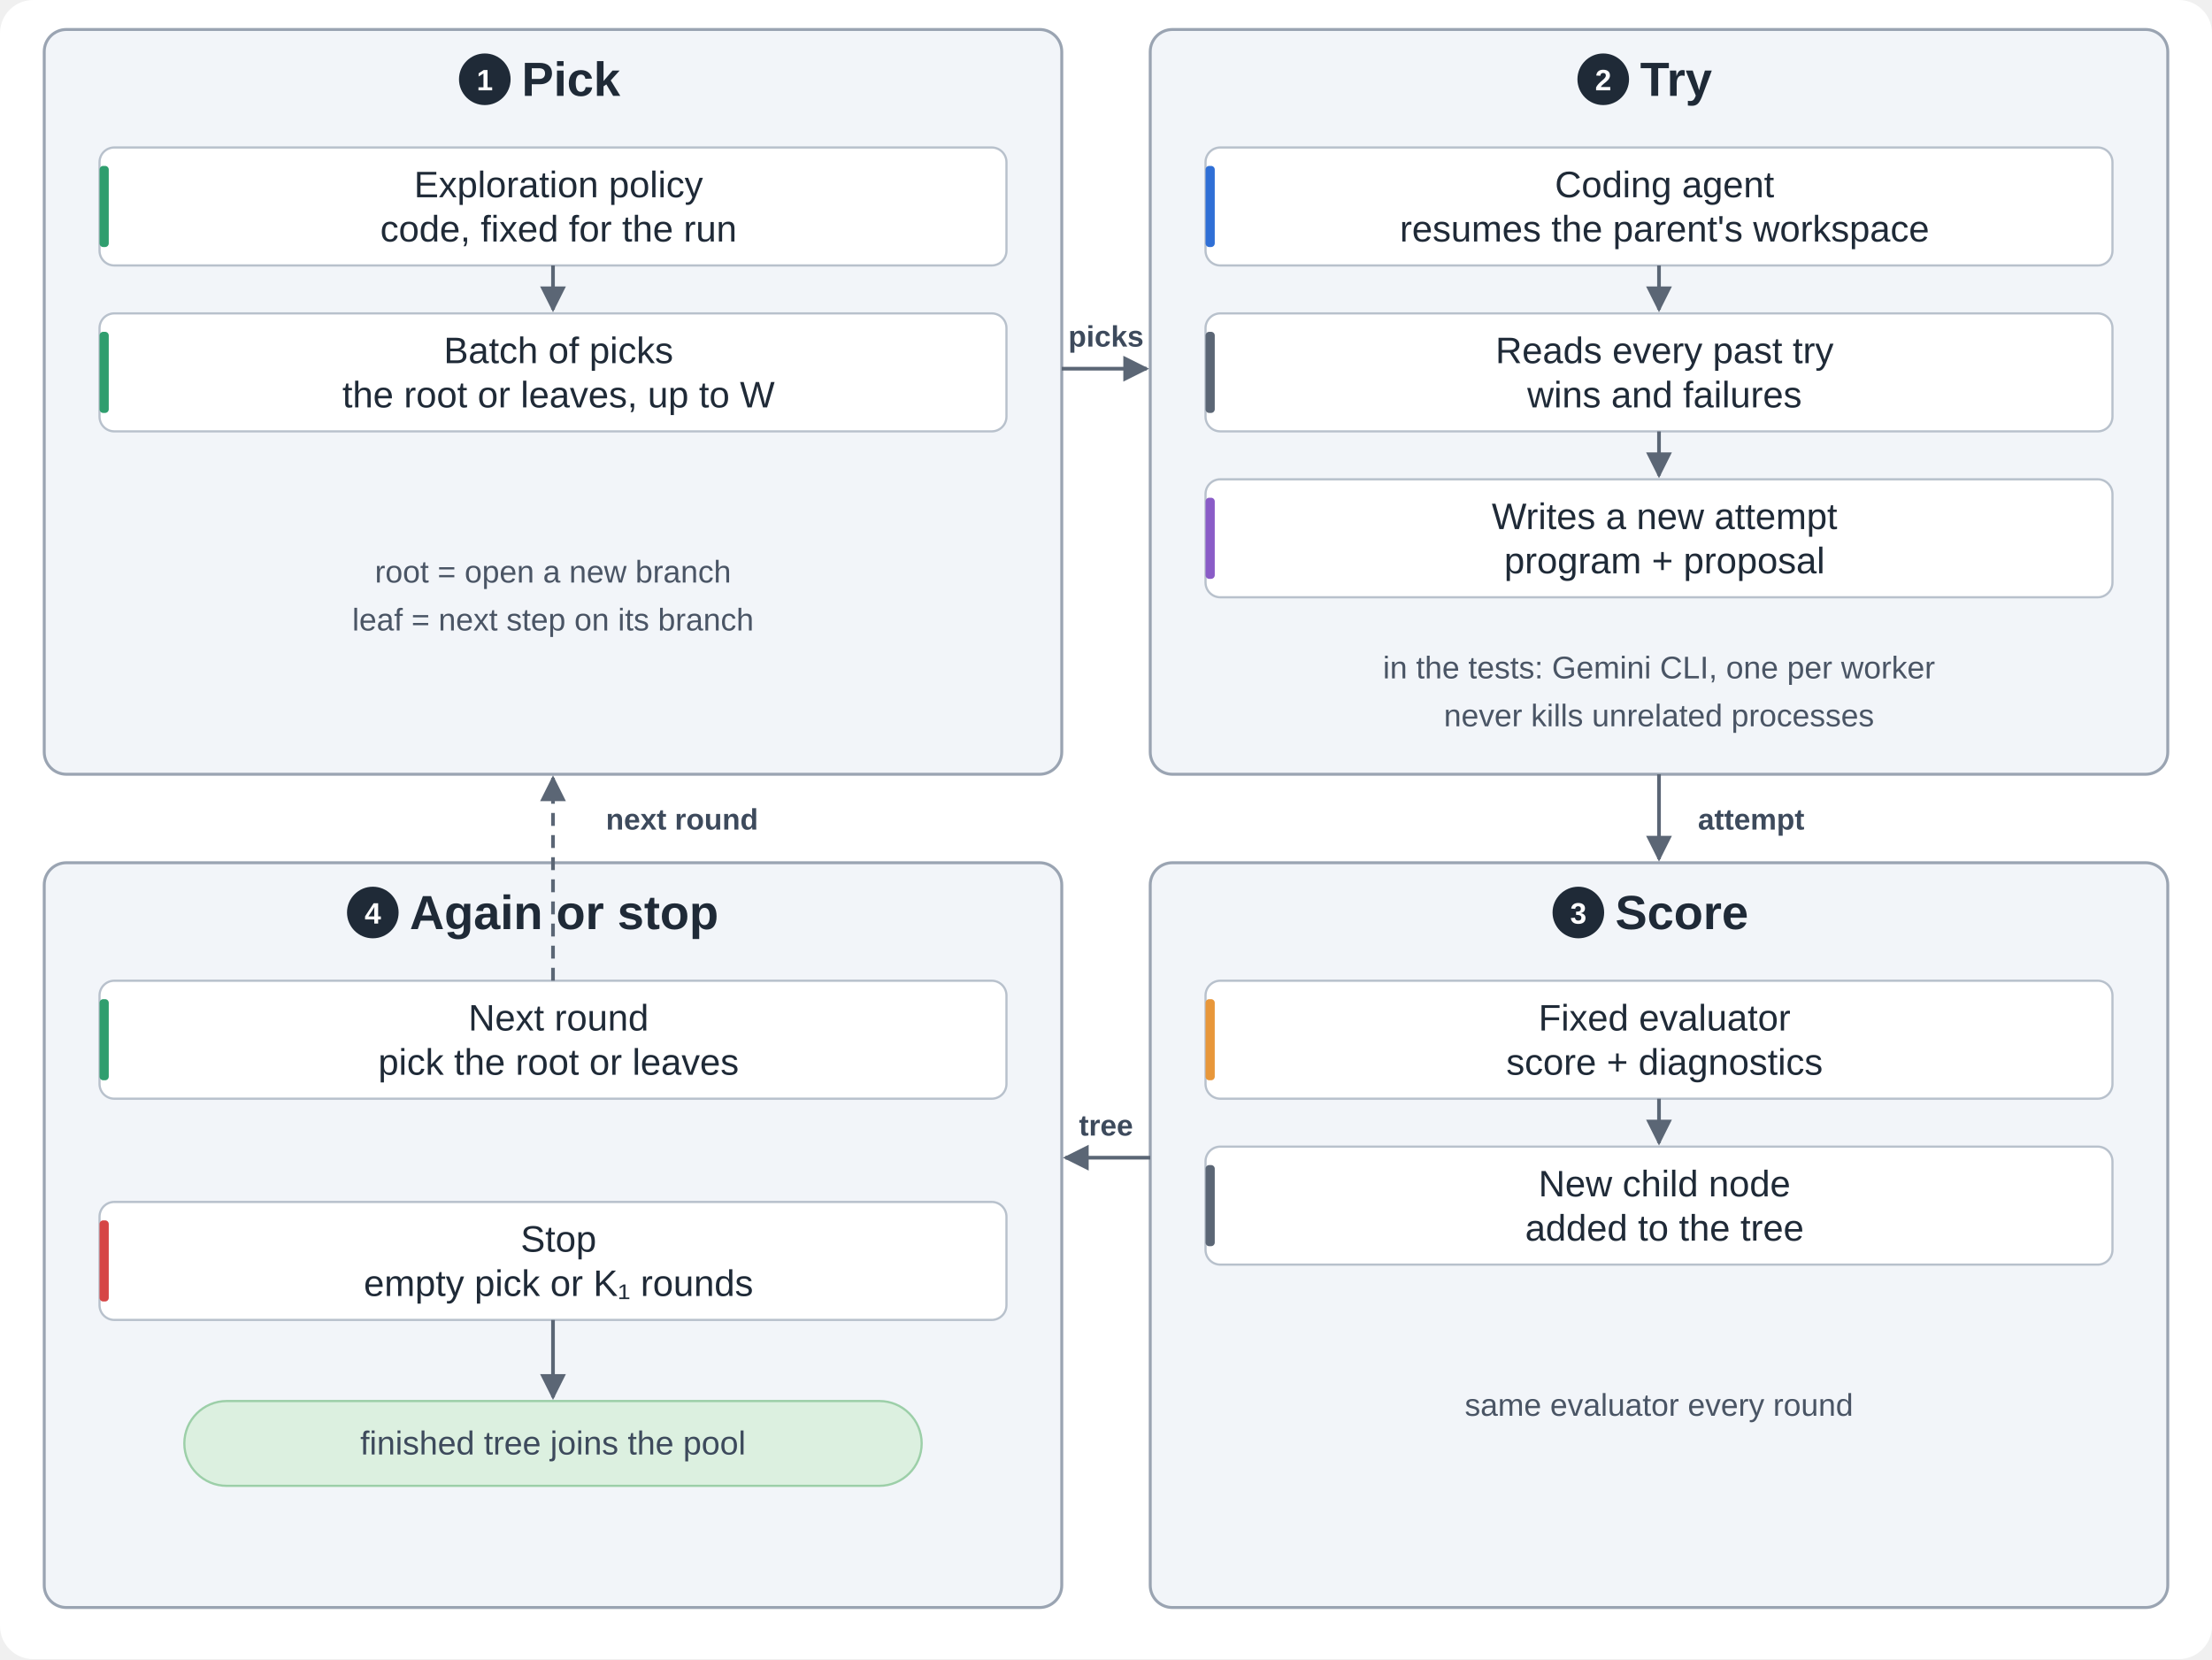
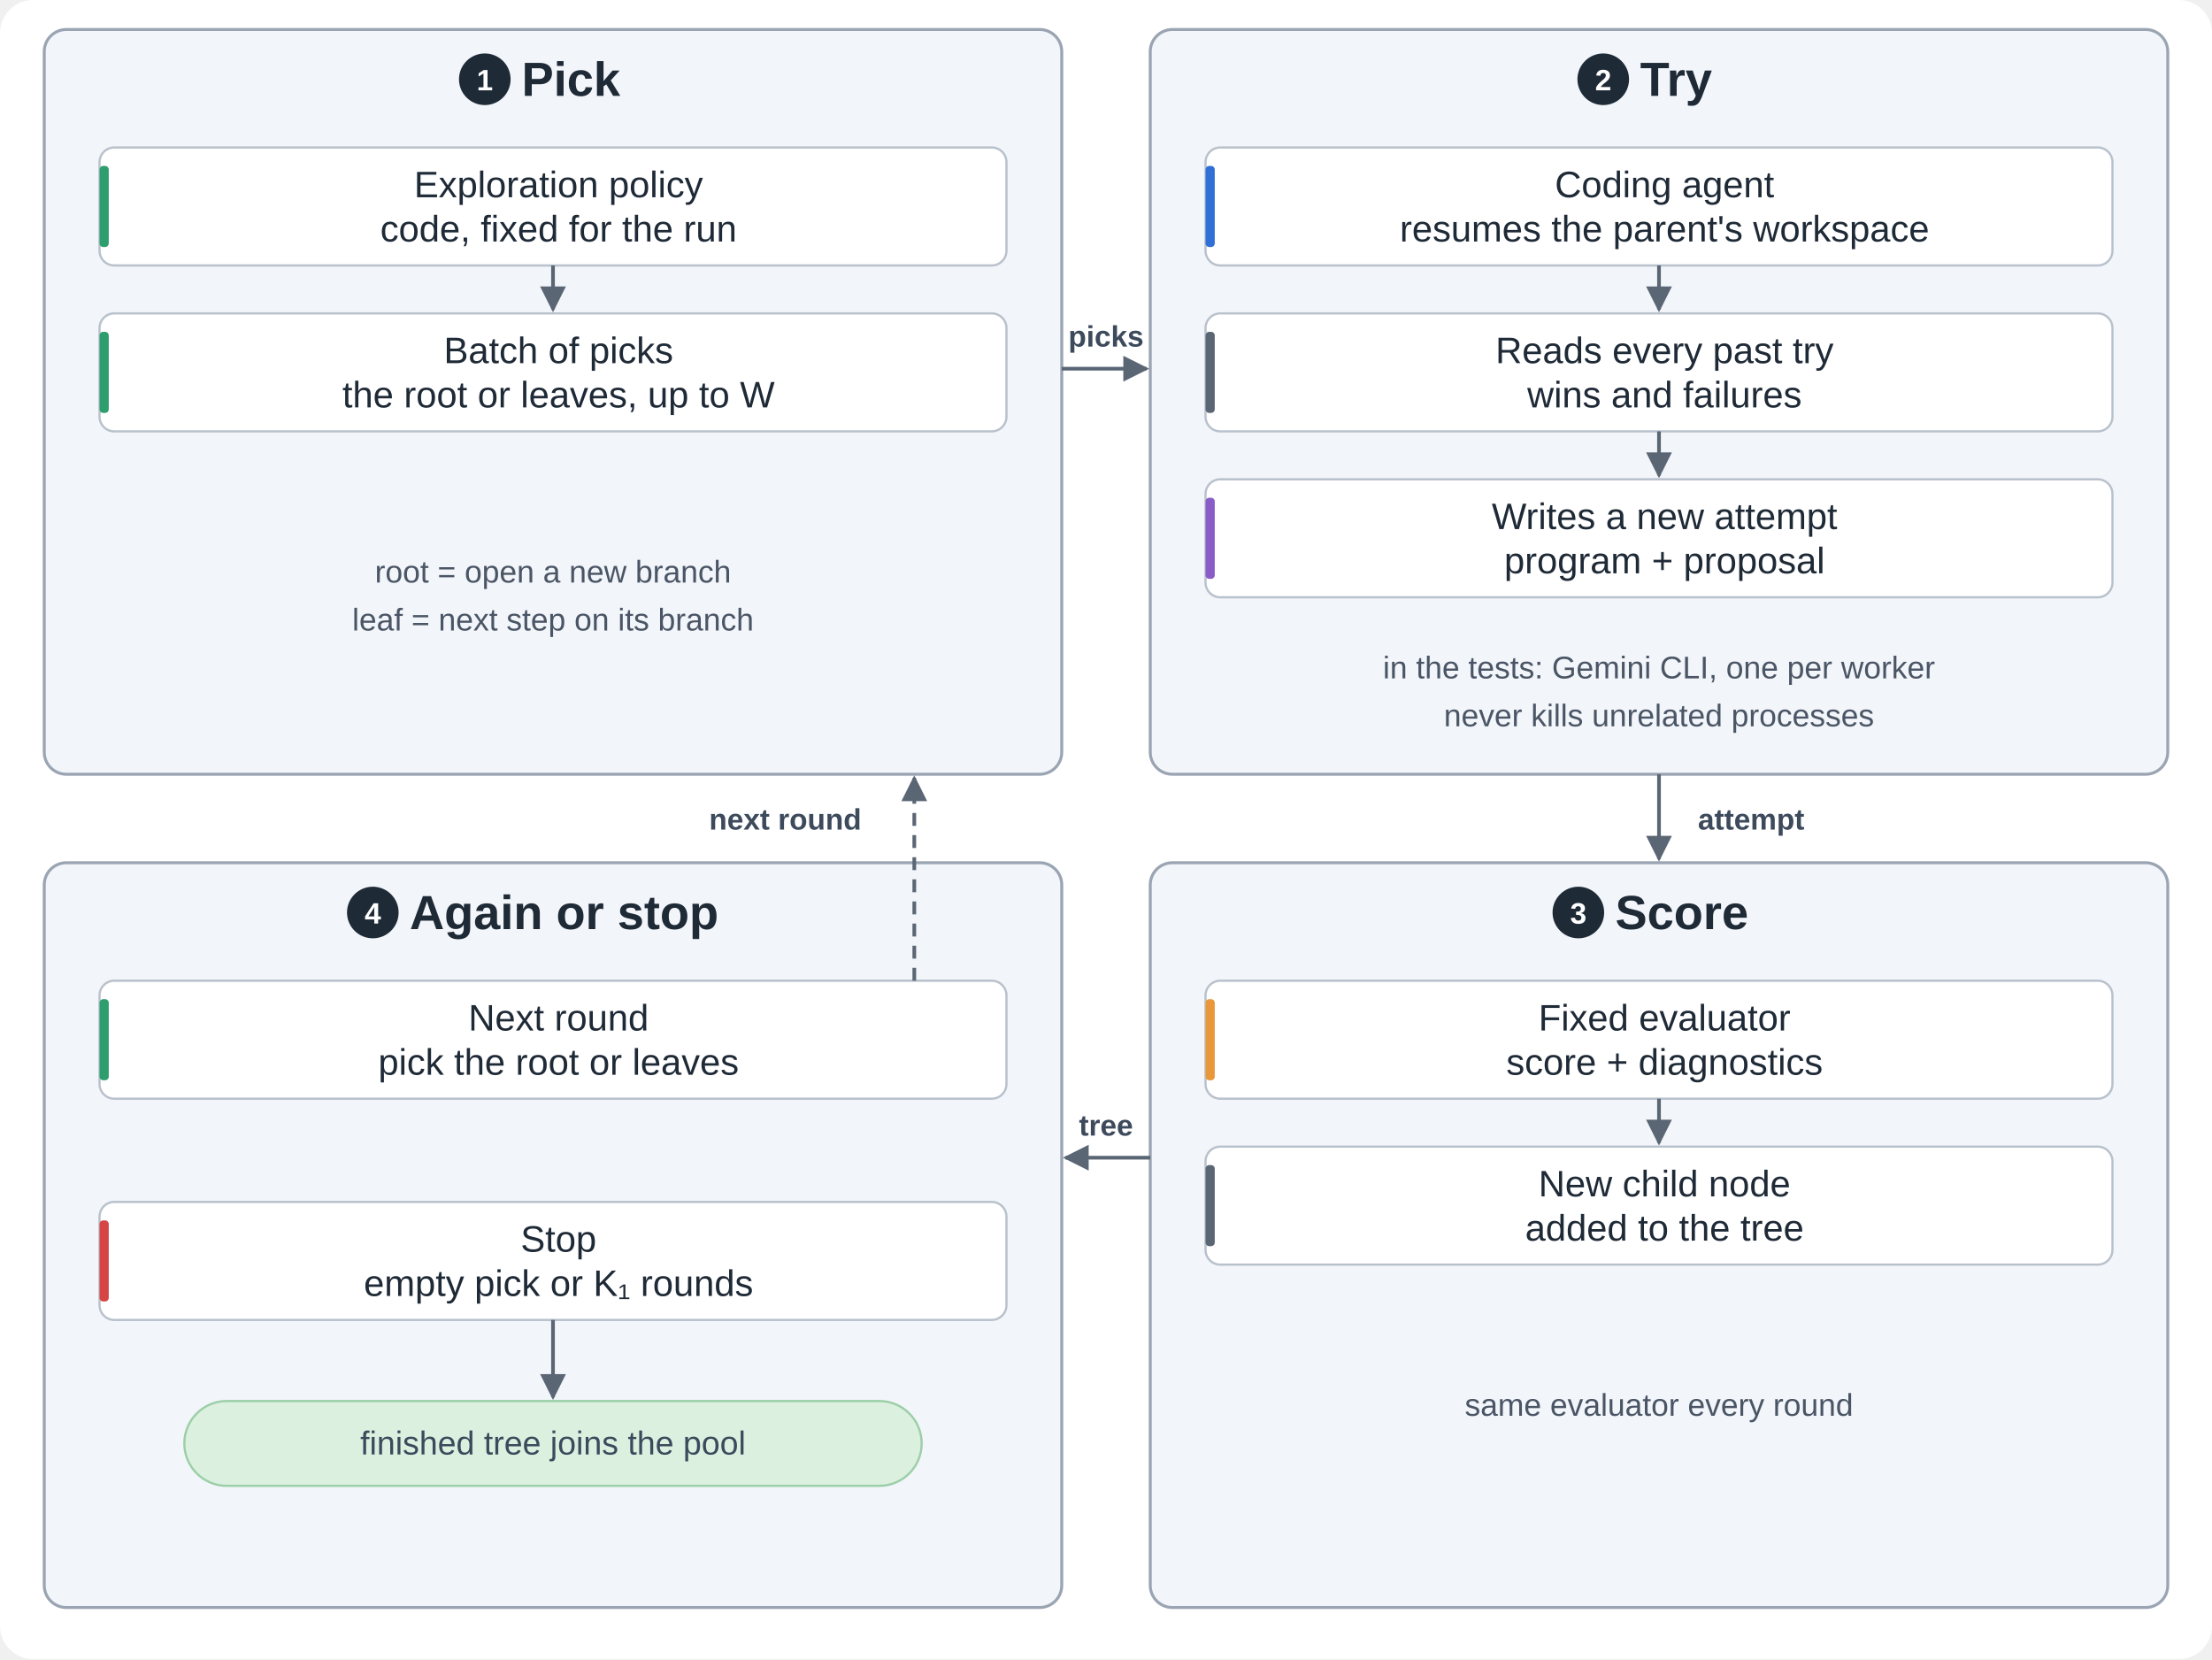
<svg xmlns="http://www.w3.org/2000/svg" viewBox="0 0 1200 900" width="1200" height="900" role="img" aria-labelledby="t d">
  <defs>
    <marker id="arr" viewBox="0 0 10 10" refX="9" refY="5" markerWidth="7" markerHeight="7" orient="auto">
      <path d="M0 0L10 5L0 10z" fill="#5b6675" />
    </marker>
    <marker id="ca" viewBox="0 0 10 10" refX="5" refY="5" markerWidth="6" markerHeight="6" orient="auto">
      <path d="M0 0L10 5L0 10z" fill="#5b6675" />
    </marker>
  </defs>
  <style>
text{font-family:-apple-system,"Helvetica Neue",Arial,"PingFang SC",sans-serif;fill:#1f2a37}
.gt{font-size:26px;font-weight:700}
.st{font-size:20px;font-weight:700}
.ag{font-size:20px}
.q{font-size:18px;fill:#3d4a5c}
.lb{font-size:17px;fill:#4a5565}
.al{font-size:16px;font-weight:600;fill:#3d4a5c;paint-order:stroke;stroke:#ffffff;stroke-width:6px;stroke-linejoin:round}
.grp{fill:#f2f5f9;stroke:#9aa4b2;stroke-width:1.6}
.sub{fill:#e8edf3;stroke:#b8c1cc;stroke-width:1.2}
.agent{fill:#ffffff;stroke:#b8c1cc;stroke-width:1.2}
.human{fill:#d6e6fb;stroke:#9cbbe6;stroke-width:1.2}
.front{fill:#dcf0e0;stroke:#9ccfa8;stroke-width:1.2}
.flow{stroke:#5b6675;stroke-width:2;fill:none;marker-end:url(#arr)}
.back{stroke-dasharray:7 5}
.cyc{stroke:#5b6675;stroke-width:2;fill:none;marker-end:url(#ca)}
.num{fill:#1f2a37}
.numt{font-size:16px;font-weight:700;fill:#ffffff}
</style>
  <rect width="1200" height="900" rx="18" fill="#ffffff" />
  <rect x="24" y="16" width="552" height="404" rx="12" class="grp" />
  <circle cx="263.0" cy="43" r="14" class="num" />
  <text x="263.0" y="49" class="numt" text-anchor="middle">1</text>
  <text x="283.0" y="52" class="gt" text-anchor="start">Pick</text>
  <rect x="54" y="80" width="492" height="64" rx="8" class="agent" />
  <rect x="54" y="90" width="5" height="44" rx="2" fill="#2f9e6e" />
  <text x="303.0" y="107.0" class="ag" text-anchor="middle">Exploration policy</text>
  <text x="303.0" y="131.0" class="ag" text-anchor="middle">code, fixed for the run</text>
  <rect x="54" y="170" width="492" height="64" rx="8" class="agent" />
  <rect x="54" y="180" width="5" height="44" rx="2" fill="#2f9e6e" />
  <text x="303.0" y="197.0" class="ag" text-anchor="middle">Batch of picks</text>
  <text x="303.0" y="221.0" class="ag" text-anchor="middle">the root or leaves, up to W</text>
  <path d="M300.0 144V168" class="flow" />
  <text x="300.0" y="316" class="lb" text-anchor="middle">root = open a new branch</text>
  <text x="300.0" y="342" class="lb" text-anchor="middle">leaf = next step on its branch</text>
  <rect x="624" y="16" width="552" height="404" rx="12" class="grp" />
  <circle cx="869.75" cy="43" r="14" class="num" />
  <text x="869.75" y="49" class="numt" text-anchor="middle">2</text>
  <text x="889.75" y="52" class="gt" text-anchor="start">Try</text>
  <rect x="654" y="80" width="492" height="64" rx="8" class="agent" />
  <rect x="654" y="90" width="5" height="44" rx="2" fill="#2f6fd6" />
  <text x="903.0" y="107.0" class="ag" text-anchor="middle">Coding agent</text>
  <text x="903.0" y="131.0" class="ag" text-anchor="middle">resumes the parent's workspace</text>
  <rect x="654" y="170" width="492" height="64" rx="8" class="agent" />
  <rect x="654" y="180" width="5" height="44" rx="2" fill="#5b6675" />
  <text x="903.0" y="197.0" class="ag" text-anchor="middle">Reads every past try</text>
  <text x="903.0" y="221.0" class="ag" text-anchor="middle">wins and failures</text>
  <path d="M900.0 144V168" class="flow" />
  <rect x="654" y="260" width="492" height="64" rx="8" class="agent" />
  <rect x="654" y="270" width="5" height="44" rx="2" fill="#8a5cc7" />
  <text x="903.0" y="287.0" class="ag" text-anchor="middle">Writes a new attempt</text>
  <text x="903.0" y="311.0" class="ag" text-anchor="middle">program + proposal</text>
  <path d="M900.0 234V258" class="flow" />
  <text x="900.0" y="368" class="lb" text-anchor="middle">in the tests: Gemini CLI, one per worker</text>
  <text x="900.0" y="394" class="lb" text-anchor="middle">never kills unrelated processes</text>
  <rect x="624" y="468" width="552" height="404" rx="12" class="grp" />
  <circle cx="856.25" cy="495" r="14" class="num" />
  <text x="856.25" y="501" class="numt" text-anchor="middle">3</text>
  <text x="876.25" y="504" class="gt" text-anchor="start">Score</text>
  <rect x="654" y="532" width="492" height="64" rx="8" class="agent" />
  <rect x="654" y="542" width="5" height="44" rx="2" fill="#e8973a" />
  <text x="903.0" y="559.0" class="ag" text-anchor="middle">Fixed evaluator</text>
  <text x="903.0" y="583.0" class="ag" text-anchor="middle">score + diagnostics</text>
  <rect x="654" y="622" width="492" height="64" rx="8" class="agent" />
  <rect x="654" y="632" width="5" height="44" rx="2" fill="#5b6675" />
  <text x="903.0" y="649.0" class="ag" text-anchor="middle">New child node</text>
  <text x="903.0" y="673.0" class="ag" text-anchor="middle">added to the tree</text>
  <path d="M900.0 596V620" class="flow" />
  <text x="900.0" y="768" class="lb" text-anchor="middle">same evaluator every round</text>
  <rect x="24" y="468" width="552" height="404" rx="12" class="grp" />
  <circle cx="202.25" cy="495" r="14" class="num" />
  <text x="202.25" y="501" class="numt" text-anchor="middle">4</text>
  <text x="222.25" y="504" class="gt" text-anchor="start">Again or stop</text>
  <rect x="54" y="532" width="492" height="64" rx="8" class="agent" />
  <rect x="54" y="542" width="5" height="44" rx="2" fill="#2f9e6e" />
  <text x="303.0" y="559.0" class="ag" text-anchor="middle">Next round</text>
  <text x="303.0" y="583.0" class="ag" text-anchor="middle">pick the root or leaves</text>
  <rect x="54" y="652" width="492" height="64" rx="8" class="agent" />
  <rect x="54" y="662" width="5" height="44" rx="2" fill="#d64545" />
  <text x="303.0" y="679.0" class="ag" text-anchor="middle">Stop</text>
  <text x="303.0" y="703.0" class="ag" text-anchor="middle">empty pick or K₁ rounds</text>
  <path d="M300.0 716V758" class="flow" />
  <rect x="100" y="760" width="400" height="46" rx="23.0" class="front" />
  <text x="300.0" y="789.0" class="q" text-anchor="middle">finished tree joins the pool</text>
  <path d="M576 200H622" class="flow" />
  <text x="600" y="188" class="al" text-anchor="middle">picks</text>
  <path d="M900.0 420V466" class="flow" />
  <text x="950.0" y="450" class="al" text-anchor="middle">attempt</text>
  <path d="M624 628H578" class="flow" />
  <text x="600" y="616" class="al" text-anchor="middle">tree</text>
-   <path d="M300.0 532V422" class="flow back" />
-   <text x="370.0" y="450" class="al" text-anchor="middle">next round</text>
+   <path d="M496 532V422" class="flow back" />
+   <text x="426" y="450" class="al" text-anchor="middle">next round</text>
</svg>
